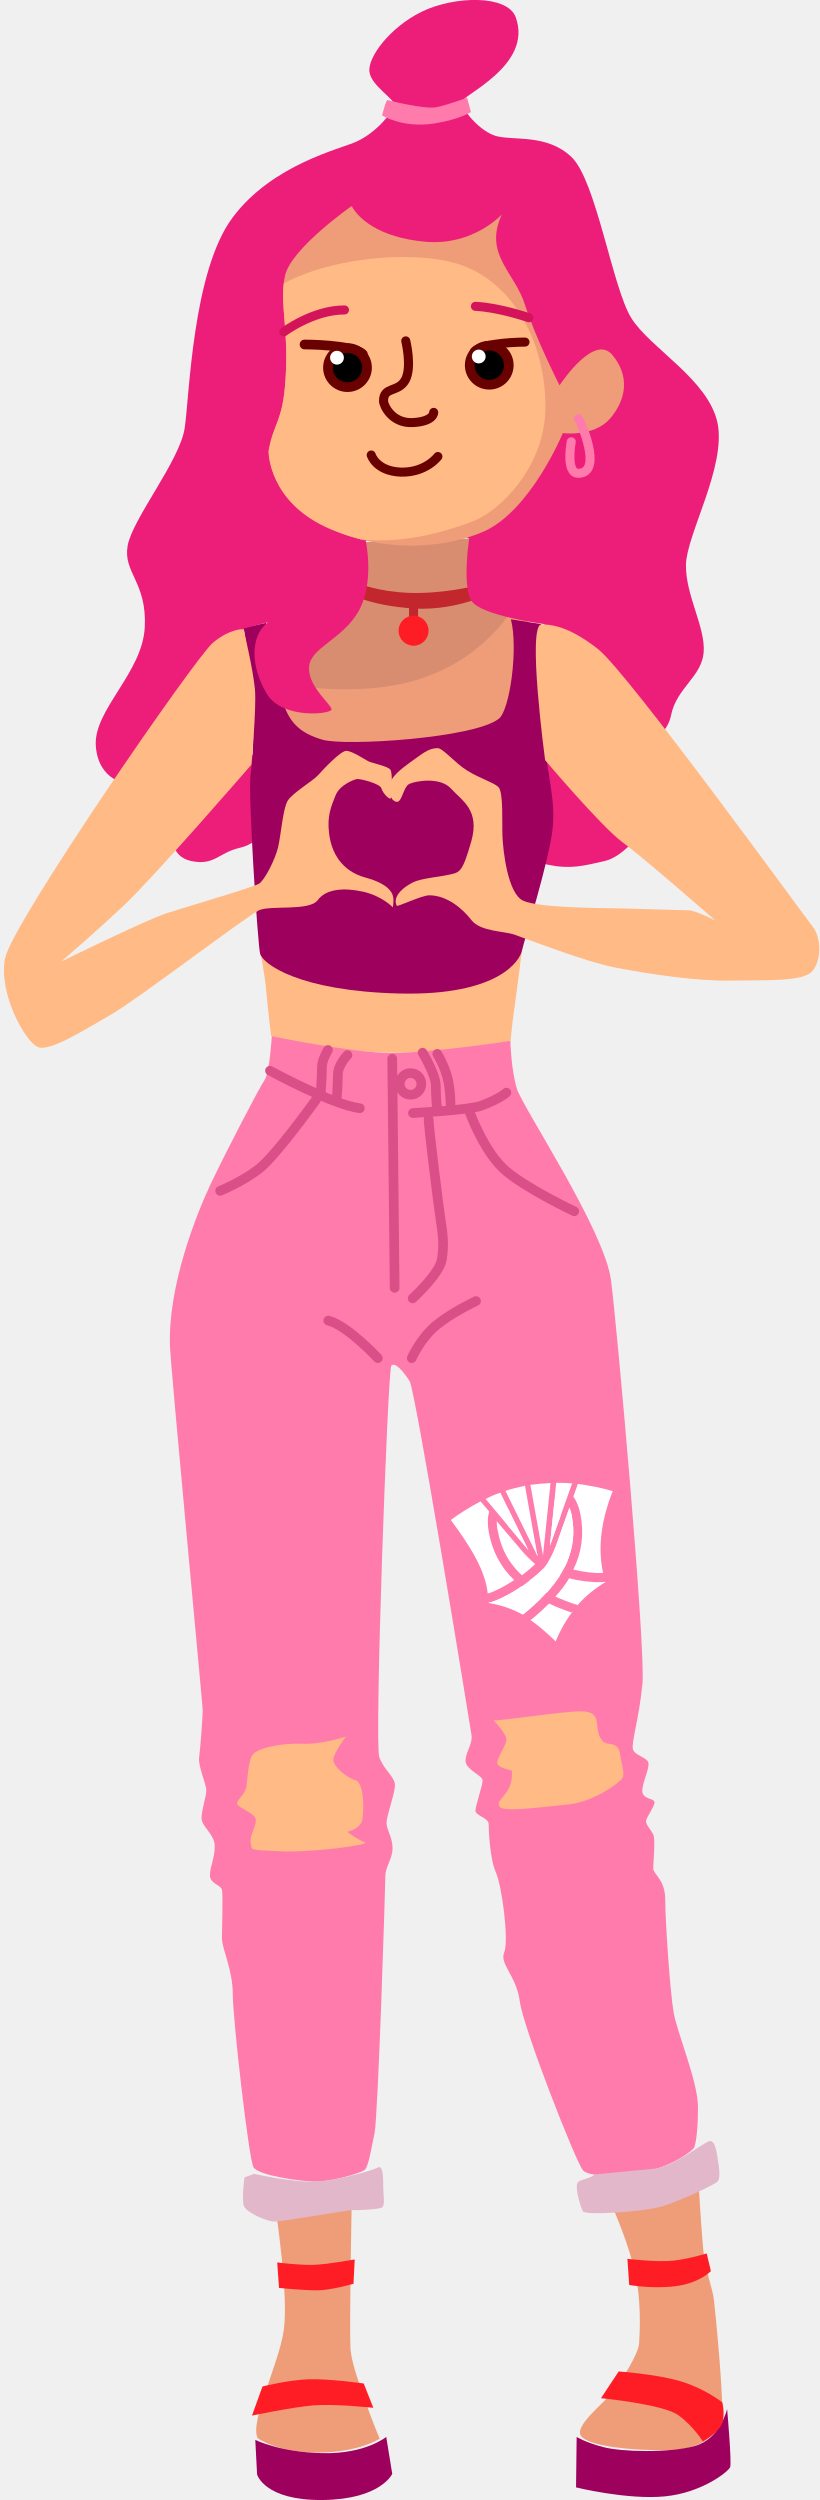
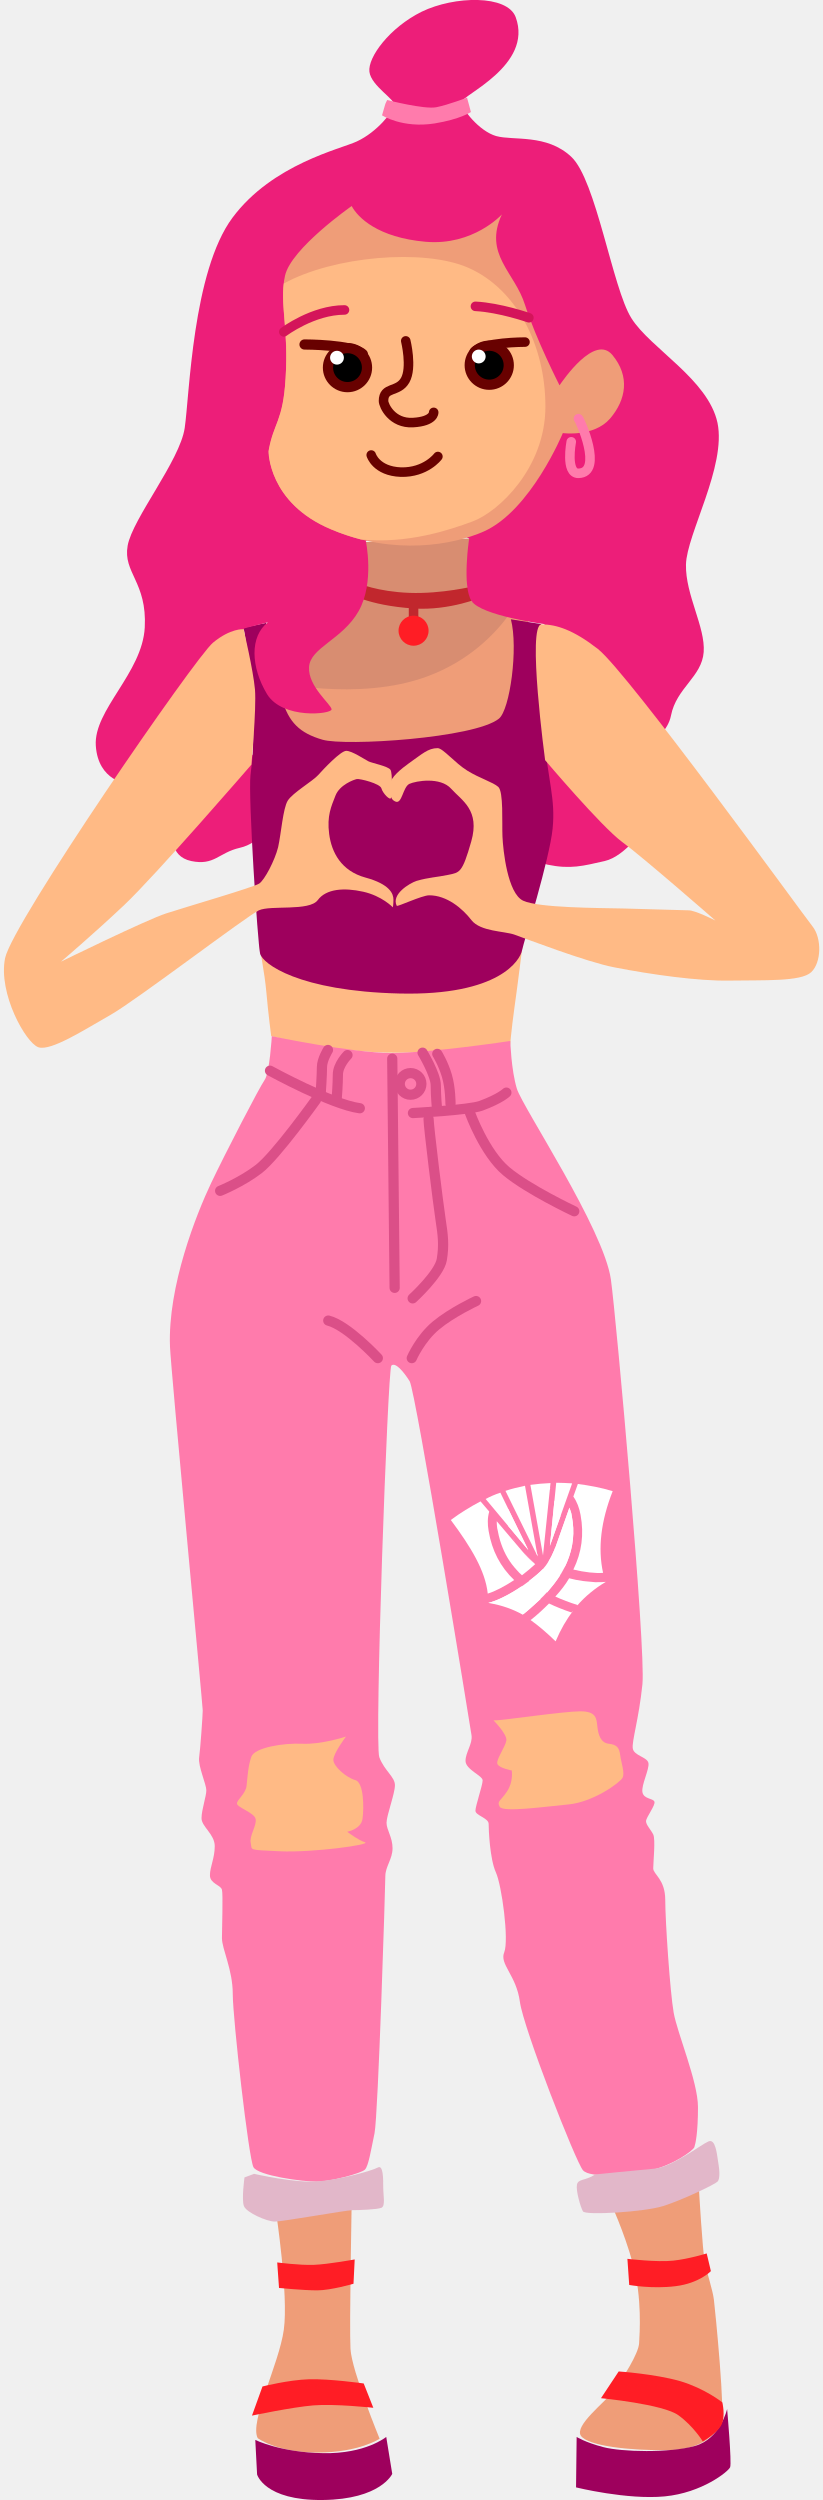
- <svg xmlns="http://www.w3.org/2000/svg" version="1.1" id="Layer_1" x="0px" y="0px" viewBox="0 0 273 832.4" style="enable-background:new 0 0 273 832.4;" xml:space="preserve">
-   <style type="text/css">
- 	.st0{fill:#D88D71;}
- 	.st1{fill:#EF9D78;}
- 	.st2{fill:#C1272D;}
- 	.st3{fill:#ED1E79;}
- 	.st4{fill:#FFBA85;}
- 	.st5{fill:#9E005D;}
- 	.st6{fill:#FFFFFF;stroke:#680100;stroke-width:3.229;stroke-linecap:round;stroke-linejoin:bevel;stroke-miterlimit:10;}
- 	.st7{stroke:#680100;stroke-width:3.229;stroke-linejoin:bevel;stroke-miterlimit:10;}
- 	.st8{fill:#FFFFFF;stroke:#680100;stroke-width:3.016;stroke-linecap:round;stroke-linejoin:bevel;stroke-miterlimit:10;}
- 	.st9{fill:none;stroke:#D4145A;stroke-width:3.016;stroke-linecap:round;stroke-linejoin:bevel;stroke-miterlimit:10;}
- 	.st10{fill:none;stroke:#680100;stroke-width:3.016;stroke-linecap:round;stroke-linejoin:bevel;stroke-miterlimit:10;}
- 	.st11{fill:#E5CFB1;stroke:#C1272D;stroke-width:3.016;stroke-linecap:round;stroke-linejoin:round;stroke-miterlimit:10;}
- 	.st12{fill:#FF1D25;}
- 	.st13{fill:#FF7BAC;}
- 	.st14{fill:#E2B7C9;}
- 	.st15{fill:none;stroke:#FF7BAC;stroke-width:3.016;stroke-linecap:round;stroke-linejoin:round;stroke-miterlimit:10;}
- 	.st16{fill:none;stroke:#DB4F88;stroke-width:3.229;stroke-linecap:round;stroke-linejoin:round;stroke-miterlimit:10;}
- 	.st17{fill:#FFFFFF;}
- </style>
-   <g>
-     <g>
-       <path class="st0" d="M156.3,179.3c0,0-1.2,14.3-0.2,19.2s19.8,7.5,19.8,7.5l-1.4,52.9l-78.3-0.6l-5.7-31.3    c0,0,27.4-23.4,28.7-29.3c1.2-5.9,1.8-17.2,1.8-17.2L156.3,179.3z" />
-       <path class="st1" d="M169.4,204.8c-4.7,6.4-13.3,15.3-27.1,20.4c-23.1,8.6-51.9,1.7-51.9,1.7l5.7,31.3l78.3,0.6l1.4-52.9    C175.8,206,173,205.5,169.4,204.8z" />
-       <path class="st2" d="M119.3,194.2c0,0,6.3,2.8,17,3.2c10.7,0.4,21.4-2.2,21.4-2.2l2.8,3.6c0,0-10.7,4.6-22.8,3.8    c-15.3-1-21.8-5.2-21.8-5.2L119.3,194.2z" />
-       <path class="st3" d="M57.6,277c0,0-1.6,8.1,6.1,9.7c7.7,1.6,9.1-2.8,16.1-4.4c7.1-1.6,9.3-7.7,9.3-7.7l-3-25.2L57.6,277z" />
-       <path class="st3" d="M176.2,278.2c0,0-1.6,8.1,6.1,9.7s11.9,0.4,19-1.2c7.1-1.6,13.7-11.7,13.7-11.7l-10.3-24.4l-23.6-2.2    L176.2,278.2z" />
-       <path class="st4" d="M132.6,350.5c22.8-0.2,37.1-1,37.1-1s0.6-7.1,1.6-14.1c1-6.8,3.2-24.8,3.2-24.8l-88.2,4.2    c0,0,1.8,8.9,2.4,15.7c0.6,6.9,1.6,14.5,1.6,14.5S111.5,350.7,132.6,350.5z" />
-       <path class="st5" d="M88.6,207.4c0,0,3.1,17.7,5.3,25.4c2.2,7.7,5.9,11.3,13.5,13.5c7.5,2.2,50.6-0.5,58.7-7    c3.7-2.9,6.5-23.6,4-33.1l10.1,1.6c0,0-0.9,18.3,0.7,35.5c1.6,17.2,4.1,22.5,3.1,32.6c-1,10.1-9.6,37.6-10.2,40.6    c-0.6,3-7.3,15.1-40.8,14.3c-33.5-0.8-45.6-9.9-46.4-13.3c-0.8-3.4-4-52.5-3.2-59.3c0.8-6.9,1.3-10.6,0.5-25.1    C83,218.5,81.1,209,81.1,209L88.6,207.4z" />
-       <path class="st3" d="M121.8,180.1c0,0,3,13.9-2.4,23.4c-5.4,9.5-16.1,12.1-16.5,18.6s7.5,12.5,7.5,14.1c0,1.6-16.3,3.4-21.5-5.1    c-5.4-9-5.8-19.2,0.3-23.9l-7.8,2L42.6,261c0,0-9.9-0.8-10.7-12.7s15.5-24.2,16.3-39.4c0.8-15.1-7.3-18.2-5.7-27.2    s17.4-28.3,19-39.2s2.6-52.1,15.9-70s36.1-22.9,41.4-25.4c6.9-3.2,11.9-9.9,12.5-11.9c0.6-2-7.7-6.5-8.3-11.3    c-0.6-4.8,6.7-14.7,17.4-20c10.9-5.3,28.5-5.7,31.3,1.8c5.9,16.1-18,26-18,28.3s5.9,9.7,11.5,11.3c5.7,1.6,16.8-0.8,25,6.9    c8.3,7.7,13.7,43.6,20,53.7c6.3,10.1,25.6,20.4,28.7,34.9c3,14.5-10.3,37.1-10.5,47.2c-0.2,10.1,6.5,20.8,5.9,29.1    c-0.6,8.3-9.1,11.9-10.9,21.2c-1.8,9.3-17,15.1-17,15.1l-25.2-45.6c0,0-21-2.8-24.2-7.7c-3.2-4.8-0.8-20.8-0.8-20.8l-16.8-7.5    L121.8,180.1z" />
-       <path class="st1" d="M89.5,150.3c0,0-0.2,17.2,20.8,26s40.7,5.1,50.7,0.7c15.7-6.9,26.4-32.8,26.4-32.8s10.3,1.4,15.7-4.8    c5.4-6.3,6.7-14.1,0.8-21.2c-5.9-7.1-16.5,8.5-17.6,10.1c0,0-7.9-15.5-11.5-26.8c-3.4-10.9-13.9-16.8-7.7-30.1    c0,0-9.5,10.5-25.4,9.1c-15.9-1.4-22.6-8.1-24.6-11.9c0,0-20.2,14.1-22.2,23.2c-2,9.1,1.2,16.5,0.2,34.1    C94.3,140.7,91.1,140.6,89.5,150.3z" />
-       <path class="st4" d="M120.1,179.6c15.4,1.6,29.5-3.1,37.3-6c8.6-3.2,24.2-17.8,24.2-38.2c0-20.5-9.7-39.3-25.8-46.3    c-14.8-6.4-44.8-3.8-61.3,5.3c-1,8,1.6,15.6,0.6,31.4c-0.9,14.8-4,14.7-5.7,24.4c0,0-0.2,17.2,20.8,26    C113.6,177.7,116.8,178.7,120.1,179.6z" />
-       <path class="st6" d="M101.4,114.7c0,0,16.1,0,19.4,3.2" />
-       <circle class="st7" cx="115.7" cy="122.4" r="6.5" />
-       <path class="st8" d="M174.8,113.9c0,0-14.1,0-16.9,3.2" />
-       <circle class="st7" cx="162.9" cy="121.6" r="6.5" />
-       <path class="st9" d="M94.5,110.5c0,0,9.7-7.3,20.2-7.3" />
-       <path class="st9" d="M158.3,102c8.1,0.4,17.8,3.8,17.8,3.8" />
-       <path class="st10" d="M135.1,113.5c0,0,2.2,8.9-0.2,13.1s-7.2,2-7.2,6.9c0,1.5,2.8,7.6,9.8,7.2c7.1-0.4,6.9-3.4,6.9-3.4" />
-       <path class="st10" d="M123.6,151.5c0,0,1.6,5.4,9.9,5.7c8.3,0.2,12.3-5.2,12.3-5.2" />
-       <line class="st11" x1="137.7" y1="200.3" x2="137.7" y2="207.6" />
-       <circle class="st12" cx="137.7" cy="210" r="5" />
-       <path class="st4" d="M132.1,301.6c0.2,0.4,8.4-3.5,10.8-3.5c5.9,0,11.1,4.4,14.1,8.3c3,3.8,10.9,3.6,14.3,4.8    c3.4,1.2,23.9,9.1,33.3,10.9c12.3,2.4,28,4.6,38.3,4.4c11.5-0.2,23.8,0.4,27.2-2.8c3.4-3.2,3.6-11.3,0.4-15.3    c-3.2-4-61.3-84.3-71.4-92.3c-8.2-6.4-13.9-8.2-18.8-8.2s1.2,45.2,1.2,45.2s18.6,22,25.6,27.2c7.1,5.2,31.1,26.2,31.1,26.2    s-6.7-3.4-8.9-3.4s-12.5-0.4-21.4-0.6s-28.5-0.2-33.7-2.6s-6.7-16.8-6.9-21.4s0.4-14.9-1.4-16.5c-1.8-1.6-6.1-2.8-10.3-5.4    c-4.2-2.6-8.1-7.5-9.9-7.5c-3.2,0-5.2,2-9.5,5c-2.5,1.8-6.3,4.8-6.3,7.1s-0.4,4.8,1.8,5.7s2.4-4.8,4.6-5.9    c2.2-1,10.3-2.4,13.9,1.6s9.7,7.1,6.7,17.6c-3,10.5-3.8,10.3-7.7,11.1c-3.8,0.8-6.3,0.8-10.5,2    C136.3,294.1,130.2,297.8,132.1,301.6z" />
-       <path class="st4" d="M81.1,209.5c0,0,3.2,13.5,3.8,20.1c0.5,6.6-1.2,25-1.2,25s-31.9,36.9-42.4,46.8c-10.5,9.9-21,18.8-21,18.8    s28.3-13.9,35.1-16.1s29.1-8.7,30.9-9.9c1.8-1.2,5.2-7.7,6.3-12.1c1-4.4,1.6-12.9,3.2-15.5s8.3-6.5,10.1-8.5    c1.8-2,7.5-8.1,9.4-8.1s6.2,2.9,7.4,3.5c1.2,0.6,6.5,1.6,7.3,2.8c0.8,1.2,0.4,8.1,0.2,9.3c-0.2,1.2-2.8-1.5-3.2-3.1    c-0.4-1.6-7.2-3.3-8.2-3.1s-5.7,1.9-7.1,5.5c-1.4,3.6-2.9,6.7-2.1,12.8c0.8,6.1,4,12.3,12.1,14.5s9.3,5.4,9.3,7.3    c0,1.8-0.2,2.6-0.2,2.6s-3.6-3.8-9.9-5.2c-6.3-1.4-12.3-1-15.1,2.8c-2.8,3.8-15.7,1.6-19.6,3.4s-40.8,29.9-49.2,34.7    c-8.5,4.8-20,12.3-24.2,10.9c-4.2-1.4-13.5-18-11.1-29.7S65,218.9,70.9,214S81.1,209.5,81.1,209.5z" />
-       <path class="st13" d="M90.5,345c0,0,26.6,5.6,39.8,5.6s39.6-4,39.6-4s0.3,9.7,2.2,15.9c1.9,6.2,28.9,46.6,31.3,63.5    c1.8,12.9,11.7,123.1,10.5,134.8c-1.2,11.7-3.6,19-3.2,21.4c0.4,2.4,4.8,2.8,5.2,4.8c0.4,2-2.4,7.3-2,9.7c0.4,2.4,3.6,2,4,3.2    c0.4,1.2-2.8,5.2-2.8,6.5c0,1.2,1.6,2.8,2.4,4.4c0.8,1.6,0,9.3,0,11.3c0,2,4,3.6,4,10.5c0,6.9,1.6,30.7,2.8,37.5    c1.2,6.9,8.1,23,8.1,31.5s-0.8,12.1-1.2,13.3c-0.4,1.2-7.3,6.1-14.5,7.7c-7.3,1.6-20.2,2.8-22.6,0c-2.4-2.8-19.8-47.2-21-56.1    s-6.9-12.5-5.2-16.5c1.6-4-0.8-22.2-2.8-26.6c-2-4.4-2.4-14.1-2.4-16.1c0-2-4.4-2.8-4.4-4.4s2.4-8.5,2.4-10.1    c0-1.6-5.7-3.6-5.7-6.5c0-2.8,2.4-5.7,2-8.5c-0.4-2.8-18.6-114.6-20.6-117.9c-2-3.2-4.8-6.5-6.1-5.2c-1.2,1.2-5.7,125.9-4,130.4    s5.2,6.5,5.2,9.3s-2.8,10.1-2.8,12.5c0,2.4,2,4.8,2,8.5c0,3.6-2.4,6.1-2.4,9.3c0,3.2-2.4,79.9-3.6,85.6s-2,10.9-3.2,12.1    c-1.2,1.2-11.3,4-16.1,4c-4.8,0-19.4-2-21-4.8c-1.6-2.8-6.9-49.6-6.9-57.7c0-8.1-3.6-14.9-3.6-18.6c0-3.6,0.4-14.5,0-16.1    c-0.4-1.6-4-2-4-4.8c0-2.8,1.6-5.7,1.6-9.7c0-4-4.4-6.5-4.4-9.3c0-2.8,1.6-7.3,1.6-9.3c0-2-2.8-8.1-2.4-10.9    c0.4-2.8,1.2-14.1,1.2-15.7c0-1.6-10.6-113.4-10.9-121.1c-0.8-20.2,8.9-44.4,13.7-54.5c4.8-10.1,16.1-31.9,17.8-34.3    S90.5,345,90.5,345z" />
-       <path class="st1" d="M85.8,811.8c0,0,6.3,4.8,20,4.8s20.6-4.6,20.6-4.6s-9.3-22.6-9.7-29.9c-0.4-7.3,0.4-49.2,0.4-49.2l-25.2,3.6    c0,0,4.2,27.6,2.6,39.2S83,806.3,85.8,811.8z" />
-       <path class="st1" d="M232.7,728.4c0,0,1.2,21.2,2,25s2.6,9.1,3,12.3c0.4,3.2,4,39.2,2.4,41.4c-1.6,2.2-4.8,8.5-17.6,8.7    c-12.7,0.2-26.8-1.4-29.1-4.8c-2.2-3.4,8-11.1,10.7-14.7c3.6-4.8,8.5-12.7,8.7-16.1s1-15.1-2-26.2c-3-11.1-7.7-21-7.7-21    L232.7,728.4z" />
-       <path class="st14" d="M84.6,723.8l-3.2,1.2c0,0-1,7.3-0.2,9.5c0.8,2.2,7.7,5.2,10.3,5.2c2.6,0,23.8-3.8,25.8-3.8s8.3-0.2,9.7-0.8    c1.4-0.6,0.6-4,0.6-6.9s0-7.5-1.8-6.5c-1.8,1-12.3,4-19.8,4.6C98.5,727,84.6,723.8,84.6,723.8z" />
-       <path class="st14" d="M198.2,724c-3.4,2.2-5.7,1.4-6.1,3.4c-0.4,2,1.2,7.5,2,8.9c0.8,1.4,20.6,0.2,26.8-1.8c6.3-2,17-7.1,18-8.1    c1-1,0.6-4.4,0.2-6.7s-0.8-7.7-3.2-6.7s-12.3,8.7-18.2,9.1C212,722.6,198.2,724,198.2,724z" />
-       <path class="st12" d="M92.3,753.3c0,0,7.5,1,12.3,0.8c4.8-0.2,13.5-1.8,13.5-1.8l-0.4,8.1c0,0-7.5,2.2-12.1,2.2    c-4.6,0-12.7-0.8-12.7-0.8L92.3,753.3z" />
-       <path class="st12" d="M87.4,794.6c0,0,8.7-2.2,15.5-2.4c6.9-0.2,18.2,1.4,18.2,1.4l3.2,8.1c0,0-12.9-1.4-20-0.8    c-7.1,0.6-20.4,3.4-20.4,3.4L87.4,794.6z" />
-       <path class="st5" d="M85,812.4l0.6,11.5c0,0,2.4,8.7,21.8,8.5c19.4-0.2,23.2-8.7,23.2-8.7l-2-12.3c0,0-6.9,5.7-21,5.4    C93.5,816.6,85,812.4,85,812.4z" />
-       <path class="st5" d="M192,811.4l-0.2,16.8c0,0,17,4.2,29.5,3c12.5-1.2,21.2-8.3,21.8-9.7c0.6-1.4-1-19.4-1-19.4    s-2.2,9.9-10.7,12.3c-8.5,2.4-24.4,2-30.5,0.4C194.8,813.2,192,811.4,192,811.4z" />
-       <path class="st12" d="M200.1,798.5c0,0,20.8,2,25.8,5.7c5,3.6,8.1,8.7,8.1,8.7s5-2.8,6.3-5.7s0.2-7.3,0.2-7.3s-5.7-4.6-14.1-7.1    c-8.5-2.4-20.4-3.2-20.4-3.2L200.1,798.5z" />
-       <path class="st12" d="M208.9,752.1c0,0,9.9,1.2,15.3,0.6s11.1-2.4,11.1-2.4l1.4,5.9c0,0-3.8,4-11.7,5c-7.9,1-15.5-0.4-15.5-0.4    L208.9,752.1z" />
-       <path class="st4" d="M115.2,578.2c0,0-8.1,2.7-14.5,2.4c-6.5-0.3-15.9,1.3-17,4.3c-1.1,3-1.3,7-1.6,9.7c-0.3,2.7-3.2,4.6-3.2,5.9    s5.7,3,6.2,5.1c0.5,2.2-2.2,5.7-1.6,8.1c0.5,2.4-1.1,2.2,9.7,2.7s30.7-2.2,28.3-3c-2.4-0.8-5.9-3.5-5.9-3.5s4.6-0.8,5.1-4.3    c0.5-3.5,0.5-12.1-2.4-12.9c-3-0.8-7.3-4.6-7.3-6.7C110.9,583.9,115.2,578.2,115.2,578.2z" />
-       <path class="st4" d="M165.2,572.8c2.2,0,22.6-3,28-3c5.4,0,5.4,2.4,5.7,5.1c0.3,2.7,1.1,5.4,3.8,5.7c2.7,0.3,3.5,1.3,3.8,3.8    c0.3,2.4,1.6,5.9,0.8,7.5c-0.8,1.6-9.7,8.1-18,8.9s-21.8,2.7-22.9,0.8c-1.1-1.9,0.3-1.9,2.4-5.1c2.2-3.2,1.6-7,1.6-7    s-4.3-0.8-4.8-2.2s2.7-5.7,3-7.8s-4.3-6.7-4.3-6.7H165.2z" />
-       <path class="st13" d="M128.9,33.3c0,0,12.4,3.2,16.4,2.4c4-0.8,10.2-3.2,10.2-3.2l1.3,4.8c0,0-3.5,2.4-12.1,3.8    c-10.7,1.7-17.5-2.7-17.5-2.7l1.1-3.8L128.9,33.3z" />
-       <path class="st15" d="M192.6,139.4c0.4,0.2,8.5,18,0,18.2c-4.4,0.1-2.4-10.5-2.4-10.5" />
-       <path class="st4" d="M-37.4,229" />
-       <path class="st16" d="M89.9,356.5c0,0,20.6,11.3,29.9,12.5" />
-       <path class="st16" d="M137.5,370.6c0,0,18.7-1,22.6-2.4c6.5-2.4,8.5-4.4,8.5-4.4" />
-       <line class="st16" x1="130.6" y1="352.5" x2="131.4" y2="428.8" />
-       <path class="st16" d="M140.7,350.5c0,0,4.4,7.3,4.4,10.9c0,3.6,0.4,7.7,0.4,7.7" />
-       <path class="st16" d="M145.6,350.9c0,0,2,3.2,3.2,7.3c1.2,4,1.2,9.3,1.2,9.3" />
-       <path class="st16" d="M115.7,351.3c0,0-3.2,3.2-3.2,6.5c0,3.2-0.4,8.1-0.4,8.1" />
-       <path class="st16" d="M109.2,349.6c0,0-2,3.2-2,5.7s-0.4,8.5-0.4,8.5" />
-       <path class="st16" d="M156.5,370.6c0,0,4.8,13.3,12.1,19.4c7.3,6.1,22.6,13.3,22.6,13.3" />
-       <path class="st16" d="M105.2,366.2c0,0-13.3,18.6-19,23c-5.7,4.4-12.9,7.3-12.9,7.3" />
-       <path class="st16" d="M142.7,372.6c0,2.4,3.2,28.3,4,33.5c0.8,5.2,1.2,8.5,0.4,13.3c-0.8,4.8-9.7,12.9-9.7,12.9" />
-       <path class="st16" d="M125.8,452.2c0,0-10.1-10.9-16.5-12.5" />
-       <path class="st16" d="M137.1,452.2c0,0,2.8-6.5,8.1-10.9s13.3-8.1,13.3-8.1" />
-       <circle class="st16" cx="136.7" cy="360.9" r="3.6" />
-       <circle class="st17" cx="112.2" cy="119.1" r="2.3" />
-       <circle class="st17" cx="159.4" cy="118.7" r="2.3" />
-       <g>
-         <g>
-           <path class="st17" d="M176.8,535.3c6-5.2,9.9-10.2,12-15.2C186.7,525.2,182.8,530.1,176.8,535.3z" />
-           <path class="st17" d="M184.3,496.5c0.4,0.2,0.8,0.4,1.2,0.7C185.1,496.9,184.7,496.7,184.3,496.5z" />
-           <polygon class="st17" points="162.5,533.7 162.5,533.7 162.5,533.7     " />
-           <path class="st17" d="M174.3,537.4C174.3,537.4,174.3,537.4,174.3,537.4c0.9-0.7,1.7-1.4,2.5-2.1      C176,536,175.1,536.7,174.3,537.4C174.3,537.4,174.3,537.4,174.3,537.4z" />
-           <path class="st17" d="M186.1,497.6c0.4,0.3,0.8,0.6,1.1,1C186.9,498.2,186.5,497.9,186.1,497.6z" />
-         </g>
-         <g>
-           <path class="st17" d="M171.5,513.3c-0.3-0.4-0.5-0.8-0.7-1.2C171,512.5,171.3,512.9,171.5,513.3z" />
-           <path class="st17" d="M170.3,511.1c-0.2-0.3-0.3-0.6-0.4-0.9C170,510.5,170.2,510.8,170.3,511.1z" />
-           <path class="st17" d="M172.2,514.3c-0.2-0.2-0.3-0.5-0.5-0.8C171.9,513.8,172,514.1,172.2,514.3z" />
-           <path class="st17" d="M199.8,527.6c0.6-0.4,1.3-0.7,1.9-0.9c0,0,0,0,0,0C201.1,527,200.4,527.3,199.8,527.6z" />
-           <path class="st17" d="M176.5,526.8c2.1,1.5,4.5,2.9,7.3,4.3C181.1,529.7,178.6,528.3,176.5,526.8z" />
-           <path class="st17" d="M192,534.3C192,534.3,192,534.3,192,534.3c-3-1-5.7-2.1-8.2-3.2C186.3,532.2,189,533.3,192,534.3z" />
-           <path class="st17" d="M199.6,527.7c0.1,0,0.1-0.1,0.2-0.1C199.7,527.7,199.7,527.7,199.6,527.7z" />
-           <g>
-             <path class="st17" d="M186.5,524.5c-0.4-0.1-0.8-0.2-1.1-0.3c-0.5-0.2-1-0.4-1.5-0.5c-1.1-0.4-2.1-0.8-3.1-1.3       c-1.4,1.4-3,2.7-4.7,4c0.2,0.1,0.3,0.2,0.5,0.4c1.6,1.2,3.5,2.3,5.6,3.4C183.8,528.3,185.3,526.4,186.5,524.5z" />
-             <path class="st17" d="M198.7,526.8c-0.2,0-0.4,0-0.6,0c-1-0.1-2.1-0.2-3.2-0.3c-0.3,0-0.6-0.1-0.9-0.1c-1.5-0.2-3-0.5-4.5-0.9       c-1.2,2.1-2.8,4.1-4.6,6.1c2.2,1,4.8,2,7.4,2.8c-0.1,0.1-0.2,0.3-0.3,0.4c2.9-3.4,6.2-6,9.7-8.1h0       C200.8,526.8,199.8,526.8,198.7,526.8z" />
-             <path class="st17" d="M190.3,536.9c-2.7-0.9-5.2-1.9-7.5-3c-1.8,1.8-3.8,3.7-6.1,5.5l-0.2-0.1c2.7,1.9,5.4,4.2,8.5,7.2       c1.7-4,3.6-7.3,5.8-10.1C190.6,536.5,190.5,536.7,190.3,536.9z" />
-             <path class="st17" d="M176.8,535.3c1.1-1,2.2-2,3.2-2.9c-2.4-1.3-4.5-2.7-6.4-4.2c-3.9,2.7-8.1,4.8-11,5.5h0       c4.6,0.8,8.2,2.1,11.6,4l-0.1-0.1C174.9,537,176,536,176.8,535.3z" />
-           </g>
-           <path class="st17" d="M199.6,527.7" />
-         </g>
-         <g>
-           <path class="st17" d="M175.9,516.1l-9.3-19.1c-1.8,0.6-3.4,1.3-4.9,2.1L175.9,516.1z" />
-           <g>
-             <path class="st17" d="M169.2,508.1l6.7,8l-6.7-13.7C168.5,504.2,168.6,506.1,169.2,508.1z" />
-             <path class="st17" d="M176.5,519.2c-0.1,0-2.1-2.2-2.2-2.2l-0.5-0.6c1.3,1.6,2.8,3.1,4.2,4.2L176.5,519.2z" />
-             <path class="st17" d="M150.1,506.1c6.7,9,11.5,16.9,12.3,24.5c2.4-0.7,5.6-2.4,8.8-4.5c-4.6-4.4-7.4-9.8-8.5-16.3       c-0.4-2.3-0.4-4.5,0.2-6.5l-2.9-3.4C156.6,501.7,153.3,503.7,150.1,506.1z" />
-             <path class="st17" d="M173.8,516.4l-8.4-9.9c0,0.6,0,1.2,0.1,1.9c0,0.3,0.1,0.7,0.2,1.1c0.2,1.2,0.5,2.3,0.8,3.4       c1,3.3,2.5,6.3,4.8,9c0.3,0.3,0.5,0.6,0.8,0.9c0.5,0.6,1.1,1.2,1.7,1.7c1.6-1.2,3.1-2.5,4.4-3.7l-0.1-0.1       C176.6,519.5,175.1,518,173.8,516.4z" />
-           </g>
-         </g>
-         <g>
-           <path class="st17" d="M174.8,494.7c-2.3,0.5-4.5,1-6.5,1.7l10.7,21.8" />
-           <g>
-             <path class="st17" d="M179,518.2l-0.1-0.8c-0.1-0.1-0.3-0.3-0.4-0.4L179,518.2z" />
-             <path class="st17" d="M175.8,500.4" />
-           </g>
-         </g>
-         <g>
-           <path class="st17" d="M183.3,493.8c-2.3,0.1-4.6,0.3-6.7,0.6l4.2,23.5L183.3,493.8z" />
-           <path class="st17" d="M182.7,495.9c0.1,0,0.3,0.1,0.4,0.1l0.1-0.6l-1.3,0.2C182.1,495.8,182.4,495.8,182.7,495.9z" />
-         </g>
-         <g>
-           <path class="st17" d="M190.5,493.9c-1.8-0.1-3.6-0.2-5.3-0.2l-2.1,21L190.5,493.9z" />
-           <g>
-             <path class="st17" d="M184.5,516.2c-0.6,1.4-1.2,2.7-1.9,3.7c1.6,0.7,3.5,1.4,5.4,1.9c0.3-0.6,0.6-1.1,0.8-1.7       c2.1-5,2.6-10,1.6-15.2c-0.1-0.4-0.1-0.7-0.2-1.1c-0.2-0.7-0.4-1.3-0.6-1.8l-4.7,13.3C184.8,515.4,184.7,515.7,184.5,516.2z" />
-             <path class="st17" d="M204,496.5c-3.9-1.2-7.8-1.9-11.6-2.4l-1.5,4.2c1.2,1.7,2,3.8,2.4,6.1c1.2,6.5,0.4,12.5-2.4,18.2       c3.7,0.9,7.4,1.3,9.9,1.1C199,515.5,200.1,506.4,204,496.5z" />
-             <g>
-               <path class="st17" d="M184.6,499.6l-1.5,15.1l3.5-9.8l0,0C186.4,502.8,185.8,501,184.6,499.6z" />
-               <path class="st17" d="M184.6,516c-1.1,2.7-2.5,5-3.8,6.4c-5,5.1-13.2,10.1-18.2,11.3c0,0,0,0,0,0c3.6,0,7.6,1.6,11.7,3.7        c0,0,0,0,0,0c0.9-0.7,1.7-1.4,2.5-2.1c6-5.2,9.9-10.2,12-15.2c2.1-5,2.6-10,1.6-15.2c-0.1-0.4-0.1-0.7-0.2-1.1        c-0.2-0.7-0.4-1.3-0.6-1.8l-4.7,13.3C184.8,515.3,184.7,515.6,184.6,516z" />
-             </g>
-           </g>
-         </g>
-       </g>
-     </g>
+ <svg xmlns="http://www.w3.org/2000/svg" width="260" height="790" viewBox="0 0 260 790" fill="none">
+   <g clip-path="url(#clip0)">
+     <path d="M148.338 170.167C148.338 170.167 147.2 183.739 148.149 188.389C149.098 193.039 166.94 195.507 166.94 195.507L165.611 245.712L91.3 245.143L85.89 215.437C85.89 215.437 111.894 193.229 113.128 187.63C114.267 182.03 114.837 171.306 114.837 171.306L148.338 170.167Z" fill="#D88D71" />
+     <path d="M160.771 194.368C156.311 200.442 148.149 208.889 135.052 213.729C113.128 221.891 85.795 215.342 85.795 215.342L91.205 245.048L165.517 245.618L166.845 195.412C166.845 195.507 164.188 195.033 160.771 194.368Z" fill="#EF9D78" />
+     <path d="M113.223 184.308C113.223 184.308 119.202 186.965 129.357 187.345C139.512 187.725 149.667 185.257 149.667 185.257L152.325 188.674C152.325 188.674 142.17 193.039 130.686 192.28C116.165 191.331 109.997 187.345 109.997 187.345L113.223 184.308Z" fill="#C1272D" />
+     <path d="M54.666 262.89C54.666 262.89 53.148 270.578 60.455 272.096C67.763 273.615 69.092 269.439 75.735 267.92C82.474 266.402 84.561 260.613 84.561 260.613L81.714 236.696L54.666 262.89Z" fill="#ED1E79" />
+     <path d="M167.225 264.029C167.225 264.029 165.707 271.717 173.014 273.235C180.322 274.754 184.308 273.615 191.047 272.096C197.785 270.578 204.049 260.992 204.049 260.992L194.273 237.835L171.876 235.747L167.225 264.029Z" fill="#ED1E79" />
+     <path d="M125.846 332.646C147.485 332.457 161.056 331.697 161.056 331.697C161.056 331.697 161.626 324.959 162.575 318.316C163.524 311.862 165.612 294.779 165.612 294.779L81.904 298.765C81.904 298.765 83.613 307.212 84.182 313.665C84.751 320.214 85.701 327.427 85.701 327.427C85.701 327.427 105.821 332.836 125.846 332.646Z" fill="#FFBA85" />
+     <path d="M84.087 196.836C84.087 196.836 87.029 213.634 89.117 220.942C91.205 228.25 94.717 231.666 101.93 233.754C109.048 235.842 149.952 233.28 157.64 227.111C161.151 224.358 163.809 204.713 161.436 195.697L171.021 197.215C171.021 197.215 170.167 214.583 171.686 230.907C173.204 247.231 175.577 252.261 174.628 261.846C173.679 271.432 165.517 297.531 164.947 300.378C164.378 303.226 158.019 314.709 126.226 313.95C94.432 313.191 82.948 304.554 82.189 301.327C81.43 298.101 78.393 251.502 79.152 245.048C79.911 238.5 80.386 234.988 79.627 221.227C78.772 207.37 76.969 198.354 76.969 198.354L84.087 196.836Z" fill="#9E005D" />
+     <path d="M115.596 170.926C115.596 170.926 118.443 184.118 113.318 193.134C108.193 202.15 98.038 204.618 97.659 210.787C97.279 216.956 104.777 222.65 104.777 224.169C104.777 225.687 89.307 227.395 84.372 219.328C79.247 210.787 78.867 201.106 84.656 196.646L77.254 198.544L40.43 247.705C40.43 247.705 31.034 246.946 30.275 235.652C29.516 224.358 44.986 212.685 45.745 198.259C46.504 183.928 38.817 180.986 40.335 172.445C41.854 163.903 56.849 145.586 58.367 135.241C59.886 124.897 60.835 85.795 73.457 68.807C86.08 51.819 107.719 47.074 112.749 44.701C119.297 41.664 124.043 35.305 124.612 33.407C125.181 31.509 117.304 27.238 116.735 22.683C116.165 18.127 123.093 8.731 133.248 3.701C143.593 -1.329 160.297 -1.708 162.954 5.41C168.554 20.69 145.871 30.085 145.871 32.268C145.871 34.451 151.47 41.474 156.785 42.993C162.195 44.511 172.729 42.233 180.512 49.541C188.389 56.849 193.514 90.92 199.493 100.506C205.472 110.091 223.789 119.867 226.731 133.628C229.578 147.389 216.956 168.838 216.766 178.424C216.576 188.009 222.935 198.164 222.365 206.042C221.796 213.919 213.729 217.335 212.021 226.162C210.312 234.988 195.887 240.493 195.887 240.493L171.97 197.215C171.97 197.215 152.04 194.558 149.003 189.908C145.966 185.352 148.244 170.167 148.244 170.167L132.299 163.049L115.596 170.926Z" fill="#ED1E79" />
+     <path d="M84.941 142.644C84.941 142.644 84.751 158.968 104.681 167.32C124.612 175.672 143.308 172.16 152.799 167.984C167.699 161.436 177.854 136.855 177.854 136.855C177.854 136.855 187.63 138.184 192.755 132.3C197.879 126.321 199.113 118.918 193.514 112.179C187.914 105.441 177.854 120.247 176.81 121.765C176.81 121.765 169.313 107.055 165.896 96.33C162.669 85.985 152.704 80.386 158.588 67.763C158.588 67.763 149.572 77.728 134.482 76.4C119.392 75.071 113.033 68.712 111.135 65.106C111.135 65.106 91.964 78.488 90.066 87.124C88.168 95.761 91.205 102.784 90.256 119.487C89.496 133.533 86.46 133.438 84.941 142.644Z" fill="#EF9D78" />
+     <path d="M113.982 170.452C128.598 171.97 141.98 167.51 149.383 164.757C157.544 161.72 172.35 147.864 172.35 128.503C172.35 109.047 163.144 91.205 147.864 84.561C133.818 78.487 105.346 80.955 89.686 89.591C88.737 97.184 91.205 104.397 90.256 119.392C89.402 133.438 86.46 133.343 84.846 142.549C84.846 142.549 84.656 158.873 104.587 167.225C107.814 168.648 110.851 169.597 113.982 170.452Z" fill="#FFBA85" />
+     <path d="M96.235 108.857C96.235 108.857 111.515 108.857 114.647 111.894Z" fill="white" />
+     <path d="M96.235 108.857C96.235 108.857 111.515 108.857 114.647 111.894" stroke="#680100" stroke-width="3.229" stroke-miterlimit="10" stroke-linecap="round" stroke-linejoin="bevel" />
+     <path d="M109.807 122.334C113.214 122.334 115.976 119.572 115.976 116.165C115.976 112.758 113.214 109.997 109.807 109.997C106.4 109.997 103.638 112.758 103.638 116.165C103.638 119.572 106.4 122.334 109.807 122.334Z" fill="black" stroke="#680100" stroke-width="3.229" stroke-miterlimit="10" stroke-linejoin="bevel" />
+     <path d="M165.896 108.098C165.896 108.098 152.514 108.098 149.857 111.135Z" fill="white" />
+     <path d="M165.896 108.098C165.896 108.098 152.514 108.098 149.857 111.135" stroke="#680100" stroke-width="3.016" stroke-miterlimit="10" stroke-linecap="round" stroke-linejoin="bevel" />
+     <path d="M154.603 121.575C158.01 121.575 160.771 118.813 160.771 115.406C160.771 111.999 158.01 109.237 154.603 109.237C151.196 109.237 148.434 111.999 148.434 115.406C148.434 118.813 151.196 121.575 154.603 121.575Z" fill="black" stroke="#680100" stroke-width="3.229" stroke-miterlimit="10" stroke-linejoin="bevel" />
+     <path d="M89.686 104.872C89.686 104.872 98.892 97.943 108.858 97.943" stroke="#D4145A" stroke-width="3.016" stroke-miterlimit="10" stroke-linecap="round" stroke-linejoin="bevel" />
+     <path d="M150.237 96.804C157.924 97.184 167.13 100.411 167.13 100.411" stroke="#D4145A" stroke-width="3.016" stroke-miterlimit="10" stroke-linecap="round" stroke-linejoin="bevel" />
+     <path d="M128.218 107.719C128.218 107.719 130.306 116.165 128.029 120.151C125.751 124.138 121.195 122.05 121.195 126.7C121.195 128.124 123.853 133.913 130.496 133.533C137.234 133.154 137.045 130.306 137.045 130.306" stroke="#680100" stroke-width="3.016" stroke-miterlimit="10" stroke-linecap="round" stroke-linejoin="bevel" />
+     <path d="M117.304 143.783C117.304 143.783 118.823 148.908 126.7 149.193C134.577 149.383 138.373 144.258 138.373 144.258" stroke="#680100" stroke-width="3.016" stroke-miterlimit="10" stroke-linecap="round" stroke-linejoin="bevel" />
+     <path d="M130.686 190.097V197.025" stroke="#C1272D" stroke-width="3.016" stroke-miterlimit="10" stroke-linecap="round" stroke-linejoin="round" />
+     <path d="M130.686 204.049C133.307 204.049 135.431 201.924 135.431 199.303C135.431 196.683 133.307 194.558 130.686 194.558C128.065 194.558 125.94 196.683 125.94 199.303C125.94 201.924 128.065 204.049 130.686 204.049Z" fill="#FF1D25" />
+     <path d="M125.371 286.237C125.561 286.617 133.343 282.916 135.621 282.916C141.221 282.916 146.156 287.091 149.003 290.793C151.85 294.399 159.348 294.209 162.575 295.348C165.801 296.487 185.257 303.985 194.178 305.693C205.852 307.971 220.752 310.059 230.527 309.869C241.442 309.679 253.115 310.249 256.342 307.212C259.569 304.175 259.759 296.487 256.722 292.691C253.685 288.895 198.544 212.685 188.959 205.092C181.176 199.018 175.767 197.31 171.116 197.31C166.466 197.31 172.255 240.208 172.255 240.208C172.255 240.208 189.908 261.087 196.551 266.022C203.289 270.957 226.067 290.888 226.067 290.888C226.067 290.888 219.708 287.661 217.62 287.661C215.532 287.661 205.757 287.281 197.31 287.091C188.864 286.902 170.262 286.902 165.327 284.624C160.392 282.346 158.968 268.68 158.778 264.314C158.588 259.948 159.158 250.173 157.45 248.654C155.741 247.136 151.66 245.997 147.674 243.529C143.688 241.062 139.987 236.411 138.279 236.411C135.242 236.411 133.343 238.31 129.262 241.157C126.89 242.865 123.283 245.712 123.283 247.895C123.283 250.078 122.904 252.451 124.992 253.305C127.08 254.159 127.269 248.749 129.357 247.705C131.445 246.756 139.133 245.428 142.549 249.224C145.966 253.02 151.755 255.962 148.908 265.927C146.061 275.892 145.302 275.703 141.6 276.462C137.994 277.221 135.621 277.221 131.635 278.36C129.357 279.119 123.568 282.631 125.371 286.237Z" fill="#FFBA85" />
+     <path d="M76.969 198.829C76.969 198.829 80.006 211.641 80.576 217.905C81.05 224.169 79.437 241.632 79.437 241.632C79.437 241.632 49.162 276.652 39.196 286.048C29.231 295.443 19.266 303.89 19.266 303.89C19.266 303.89 46.125 290.698 52.578 288.61C59.032 286.522 80.196 280.353 81.904 279.214C83.613 278.076 86.839 271.907 87.883 267.731C88.832 263.555 89.402 255.488 90.92 253.02C92.439 250.553 98.798 246.851 100.506 244.953C102.214 243.055 107.624 237.266 109.427 237.266C111.23 237.266 115.311 240.018 116.45 240.588C117.589 241.157 122.619 242.106 123.378 243.245C124.138 244.384 123.758 250.932 123.568 252.071C123.378 253.21 120.911 250.648 120.531 249.129C120.151 247.611 113.698 245.997 112.749 246.187C111.8 246.377 107.339 247.99 106.01 251.407C104.682 254.823 103.258 257.766 104.017 263.555C104.777 269.344 107.814 275.228 115.501 277.316C123.188 279.404 124.327 282.441 124.327 284.244C124.327 285.953 124.138 286.712 124.138 286.712C124.138 286.712 120.721 283.106 114.742 281.777C108.763 280.448 103.068 280.828 100.411 284.434C97.754 288.041 85.511 285.953 81.809 287.661C78.108 289.369 43.088 316.038 35.115 320.594C27.048 325.149 16.134 332.267 12.148 330.938C8.162 329.61 -0.664 313.855 1.614 302.751C3.891 291.647 61.689 207.75 67.289 203.1C72.888 198.449 76.969 198.829 76.969 198.829Z" fill="#FFBA85" />
+     <path d="M85.89 327.427C85.89 327.427 111.135 332.742 123.663 332.742C136.191 332.742 161.246 328.945 161.246 328.945C161.246 328.945 161.531 338.151 163.334 344.035C165.137 349.92 190.762 388.262 193.04 404.301C194.748 416.544 204.144 521.13 203.005 532.235C201.866 543.339 199.588 550.267 199.968 552.544C200.347 554.822 204.523 555.202 204.903 557.1C205.282 558.998 202.625 564.028 203.005 566.306C203.384 568.584 206.421 568.204 206.801 569.343C207.181 570.482 204.144 574.278 204.144 575.512C204.144 576.651 205.662 578.169 206.421 579.688C207.181 581.206 206.421 588.514 206.421 590.412C206.421 592.31 210.218 593.829 210.218 600.377C210.218 606.926 211.736 629.513 212.875 635.967C214.014 642.516 220.562 657.796 220.562 665.863C220.562 673.93 219.803 677.346 219.423 678.485C219.044 679.624 212.495 684.274 205.662 685.793C198.734 687.311 186.491 688.45 184.213 685.793C181.935 683.135 165.422 640.997 164.283 632.55C163.144 624.104 157.734 620.687 159.348 616.891C160.866 613.095 158.589 595.822 156.69 591.646C154.792 587.47 154.413 578.264 154.413 576.366C154.413 574.468 150.237 573.709 150.237 572.19C150.237 570.672 152.515 564.123 152.515 562.605C152.515 561.086 147.105 559.188 147.105 556.436C147.105 553.778 149.383 551.026 149.003 548.369C148.623 545.711 131.35 439.606 129.452 436.474C127.554 433.437 124.897 430.305 123.663 431.539C122.524 432.678 118.253 551.026 119.867 555.297C121.48 559.568 124.802 561.466 124.802 564.123C124.802 566.78 122.145 573.709 122.145 575.986C122.145 578.264 124.043 580.542 124.043 584.053C124.043 587.47 121.765 589.843 121.765 592.88C121.765 595.917 119.487 668.71 118.348 674.119C117.209 679.529 116.45 684.464 115.311 685.603C114.172 686.742 104.587 689.399 100.031 689.399C95.476 689.399 81.62 687.501 80.101 684.844C78.582 682.186 73.552 637.77 73.552 630.083C73.552 622.396 70.136 615.942 70.136 612.43C70.136 609.014 70.516 598.669 70.136 597.15C69.756 595.632 66.34 595.252 66.34 592.595C66.34 589.938 67.858 587.185 67.858 583.389C67.858 579.593 63.682 577.22 63.682 574.563C63.682 571.905 65.201 567.635 65.201 565.736C65.201 563.838 62.543 558.049 62.923 555.392C63.303 552.734 64.062 542.01 64.062 540.491C64.062 538.973 54.002 432.868 53.717 425.56C52.958 406.389 62.164 383.421 66.719 373.836C71.275 364.25 81.999 343.561 83.613 341.283C85.226 339.005 85.89 327.427 85.89 327.427Z" fill="#FF7BAC" />
+     <path d="M81.43 770.449C81.43 770.449 87.409 775.005 100.411 775.005C113.413 775.005 119.962 770.639 119.962 770.639C119.962 770.639 111.135 749.19 110.756 742.262C110.376 735.334 111.135 695.568 111.135 695.568L87.219 698.985C87.219 698.985 91.205 725.179 89.686 736.188C88.168 747.197 78.772 765.23 81.43 770.449Z" fill="#EF9D78" />
+     <path d="M220.847 691.297C220.847 691.297 221.986 711.417 222.745 715.024C223.504 718.63 225.212 723.66 225.592 726.697C225.972 729.734 229.388 763.901 227.87 765.989C226.351 768.076 223.314 774.056 211.166 774.245C199.113 774.435 185.731 772.917 183.549 769.69C181.461 766.463 191.141 759.155 193.704 755.739C197.12 751.183 201.771 743.686 201.96 740.459C202.15 737.232 202.909 726.128 200.062 715.593C197.215 705.059 192.754 695.663 192.754 695.663L220.847 691.297Z" fill="#EF9D78" />
+     <path d="M80.291 686.932L77.254 688.071C77.254 688.071 76.305 694.999 77.064 697.087C77.823 699.175 84.372 702.022 86.839 702.022C89.307 702.022 109.427 698.415 111.325 698.415C113.223 698.415 119.202 698.226 120.531 697.656C121.86 697.087 121.1 693.86 121.1 691.108C121.1 688.355 121.1 683.99 119.392 684.939C117.684 685.888 107.719 688.735 100.601 689.304C93.483 689.969 80.291 686.932 80.291 686.932Z" fill="#E2B7C9" />
+     <path d="M188.104 687.122C184.877 689.209 182.694 688.45 182.315 690.348C181.935 692.246 183.454 697.466 184.213 698.795C184.972 700.124 203.764 698.985 209.648 697.087C215.627 695.189 225.782 690.348 226.731 689.399C227.68 688.45 227.3 685.223 226.921 683.041C226.541 680.858 226.162 675.733 223.884 676.682C221.606 677.631 212.21 684.939 206.611 685.318C201.201 685.793 188.104 687.122 188.104 687.122Z" fill="#E2B7C9" />
+     <path d="M87.599 714.929C87.599 714.929 94.717 715.878 99.272 715.688C103.828 715.498 112.084 713.98 112.084 713.98L111.705 721.667C111.705 721.667 104.587 723.755 100.221 723.755C95.856 723.755 88.168 722.996 88.168 722.996L87.599 714.929Z" fill="#FF1D25" />
+     <path d="M82.948 754.125C82.948 754.125 91.205 752.038 97.659 751.848C104.207 751.658 114.932 753.176 114.932 753.176L117.969 760.864C117.969 760.864 105.726 759.535 98.987 760.105C92.249 760.674 79.626 763.331 79.626 763.331L82.948 754.125Z" fill="#FF1D25" />
+     <path d="M80.67 771.019L81.24 781.933C81.24 781.933 83.518 790.19 101.929 790C120.341 789.81 123.948 781.743 123.948 781.743L122.05 770.07C122.05 770.07 115.501 775.479 102.119 775.195C88.737 775.005 80.67 771.019 80.67 771.019Z" fill="#9E005D" />
+     <path d="M182.22 770.07L182.03 786.014C182.03 786.014 198.164 790 210.028 788.861C221.891 787.722 230.148 780.984 230.717 779.655C231.287 778.327 229.768 761.243 229.768 761.243C229.768 761.243 227.68 770.639 219.613 772.917C211.546 775.195 196.456 774.815 190.667 773.297C184.877 771.778 182.22 770.07 182.22 770.07Z" fill="#9E005D" />
+     <path d="M189.908 757.827C189.908 757.827 209.648 759.725 214.394 763.236C219.139 766.653 222.081 771.493 222.081 771.493C222.081 771.493 226.826 768.836 228.06 766.084C229.294 763.331 228.25 759.156 228.25 759.156C228.25 759.156 222.84 754.79 214.868 752.417C206.801 750.139 195.507 749.38 195.507 749.38L189.908 757.827Z" fill="#FF1D25" />
+     <path d="M198.259 713.79C198.259 713.79 207.655 714.929 212.78 714.36C217.905 713.79 223.315 712.082 223.315 712.082L224.643 717.681C224.643 717.681 221.037 721.478 213.539 722.427C206.042 723.376 198.829 722.047 198.829 722.047L198.259 713.79Z" fill="#FF1D25" />
+     <path d="M109.332 548.748C109.332 548.748 101.644 551.31 95.57 551.026C89.401 550.741 80.48 552.26 79.436 555.107C78.392 557.954 78.203 561.75 77.918 564.313C77.633 566.875 74.881 568.678 74.881 569.912C74.881 571.146 80.29 572.759 80.765 574.752C81.24 576.84 78.677 580.162 79.246 582.44C79.721 584.718 78.203 584.528 88.453 585.002C98.702 585.477 117.589 582.914 115.311 582.155C113.033 581.396 109.711 578.833 109.711 578.833C109.711 578.833 114.077 578.074 114.552 574.752C115.026 571.431 115.026 563.269 112.274 562.509C109.427 561.75 105.346 558.144 105.346 556.151C105.251 554.158 109.332 548.748 109.332 548.748Z" fill="#FFBA85" />
+     <path d="M156.785 543.623C158.873 543.623 178.234 540.776 183.359 540.776C188.484 540.776 188.484 543.054 188.769 545.616C189.053 548.179 189.813 550.741 192.375 551.026C194.938 551.31 195.697 552.26 195.982 554.632C196.266 556.91 197.5 560.232 196.741 561.75C195.982 563.269 187.535 569.438 179.658 570.197C171.781 570.956 158.968 572.759 157.924 570.956C156.88 569.153 158.209 569.153 160.202 566.116C162.29 563.079 161.72 559.472 161.72 559.472C161.72 559.472 157.639 558.713 157.165 557.385C156.69 556.056 159.727 551.975 160.012 549.982C160.297 547.989 155.931 543.623 155.931 543.623H156.785V543.623Z" fill="#FFBA85" />
+     <path d="M122.334 31.604C122.334 31.604 134.102 34.641 137.899 33.882C141.695 33.123 147.579 30.845 147.579 30.845L148.813 35.4C148.813 35.4 145.491 37.678 137.329 39.007C127.174 40.62 120.721 36.444 120.721 36.444L121.765 32.838L122.334 31.604Z" fill="#FF7BAC" />
+     <path d="M182.79 132.299C183.169 132.489 190.857 149.382 182.79 149.572C178.614 149.667 180.512 139.607 180.512 139.607" stroke="#FF7BAC" stroke-width="3.016" stroke-miterlimit="10" stroke-linecap="round" stroke-linejoin="round" />
+     <path d="M85.321 338.341C85.321 338.341 104.871 349.065 113.698 350.204" stroke="#DB4F88" stroke-width="3.229" stroke-miterlimit="10" stroke-linecap="round" stroke-linejoin="round" />
+     <path d="M130.496 351.723C130.496 351.723 148.244 350.774 151.945 349.445C158.114 347.167 160.012 345.269 160.012 345.269" stroke="#DB4F88" stroke-width="3.229" stroke-miterlimit="10" stroke-linecap="round" stroke-linejoin="round" />
+     <path d="M123.948 334.545L124.707 406.958" stroke="#DB4F88" stroke-width="3.229" stroke-miterlimit="10" stroke-linecap="round" stroke-linejoin="round" />
+     <path d="M133.533 332.646C133.533 332.646 137.709 339.575 137.709 342.991C137.709 346.408 138.089 350.299 138.089 350.299" stroke="#DB4F88" stroke-width="3.229" stroke-miterlimit="10" stroke-linecap="round" stroke-linejoin="round" />
+     <path d="M138.184 333.026C138.184 333.026 140.082 336.063 141.221 339.954C142.359 343.751 142.359 348.781 142.359 348.781" stroke="#DB4F88" stroke-width="3.229" stroke-miterlimit="10" stroke-linecap="round" stroke-linejoin="round" />
+     <path d="M109.807 333.406C109.807 333.406 106.77 336.443 106.77 339.575C106.77 342.612 106.39 347.262 106.39 347.262" stroke="#DB4F88" stroke-width="3.229" stroke-miterlimit="10" stroke-linecap="round" stroke-linejoin="round" />
+     <path d="M103.638 331.792C103.638 331.792 101.739 334.829 101.739 337.202C101.739 339.575 101.36 345.269 101.36 345.269" stroke="#DB4F88" stroke-width="3.229" stroke-miterlimit="10" stroke-linecap="round" stroke-linejoin="round" />
+     <path d="M148.528 351.723C148.528 351.723 153.084 364.345 160.012 370.134C166.94 375.924 181.461 382.757 181.461 382.757" stroke="#DB4F88" stroke-width="3.229" stroke-miterlimit="10" stroke-linecap="round" stroke-linejoin="round" />
+     <path d="M99.841 347.547C99.841 347.547 87.219 365.199 81.809 369.375C76.4 373.551 69.566 376.303 69.566 376.303" stroke="#DB4F88" stroke-width="3.229" stroke-miterlimit="10" stroke-linecap="round" stroke-linejoin="round" />
+     <path d="M135.431 353.621C135.431 355.899 138.468 380.479 139.228 385.414C139.987 390.35 140.367 393.481 139.607 398.037C138.848 402.592 130.401 410.28 130.401 410.28" stroke="#DB4F88" stroke-width="3.229" stroke-miterlimit="10" stroke-linecap="round" stroke-linejoin="round" />
+     <path d="M119.392 429.166C119.392 429.166 109.806 418.821 103.732 417.303" stroke="#DB4F88" stroke-width="3.229" stroke-miterlimit="10" stroke-linecap="round" stroke-linejoin="round" />
+     <path d="M130.117 429.166C130.117 429.166 132.774 422.997 137.804 418.821C142.834 414.646 150.427 411.134 150.427 411.134" stroke="#DB4F88" stroke-width="3.229" stroke-miterlimit="10" stroke-linecap="round" stroke-linejoin="round" />
+     <path d="M129.737 345.933C131.624 345.933 133.154 344.404 133.154 342.517C133.154 340.63 131.624 339.1 129.737 339.1C127.85 339.1 126.32 340.63 126.32 342.517C126.32 344.404 127.85 345.933 129.737 345.933Z" stroke="#DB4F88" stroke-width="3.229" stroke-miterlimit="10" stroke-linecap="round" stroke-linejoin="round" />
+     <path d="M106.485 115.216C107.691 115.216 108.668 114.239 108.668 113.033C108.668 111.828 107.691 110.851 106.485 110.851C105.28 110.851 104.302 111.828 104.302 113.033C104.302 114.239 105.28 115.216 106.485 115.216Z" fill="white" />
+     <path d="M151.28 114.836C152.486 114.836 153.463 113.859 153.463 112.654C153.463 111.448 152.486 110.471 151.28 110.471C150.075 110.471 149.098 111.448 149.098 112.654C149.098 113.859 150.075 114.836 151.28 114.836Z" fill="white" />
+     <path d="M167.794 508.033C173.489 503.098 177.19 498.353 179.183 493.608C177.19 498.448 173.489 503.098 167.794 508.033Z" fill="white" />
+     <path d="M174.912 471.21C175.292 471.4 175.671 471.589 176.051 471.874C175.671 471.589 175.292 471.4 174.912 471.21Z" fill="white" />
+     <path d="M165.422 510.027C166.276 509.362 167.035 508.698 167.795 508.033C167.035 508.698 166.181 509.362 165.422 510.027Z" fill="white" />
+     <path d="M176.621 472.254C177 472.538 177.38 472.823 177.665 473.203C177.38 472.823 177 472.538 176.621 472.254Z" fill="white" />
+     <path d="M162.764 487.154C162.48 486.774 162.29 486.395 162.1 486.015C162.29 486.395 162.575 486.774 162.764 487.154Z" fill="white" />
+     <path d="M161.626 485.066C161.436 484.781 161.341 484.497 161.246 484.212C161.341 484.497 161.531 484.781 161.626 485.066Z" fill="white" />
+     <path d="M163.429 488.103C163.239 487.913 163.144 487.628 162.954 487.344C163.144 487.628 163.239 487.913 163.429 488.103Z" fill="white" />
+     <path d="M189.623 500.726C190.192 500.346 190.857 500.061 191.426 499.872C190.857 500.156 190.192 500.441 189.623 500.726Z" fill="white" />
+     <path d="M167.51 499.966C169.503 501.39 171.781 502.719 174.438 504.047C171.875 502.719 169.503 501.39 167.51 499.966Z" fill="white" />
+     <path d="M182.22 507.084C179.373 506.135 176.811 505.091 174.438 504.047C176.811 505.091 179.373 506.135 182.22 507.084Z" fill="white" />
+     <path d="M189.433 500.821C189.528 500.821 189.528 500.726 189.623 500.726C189.528 500.82 189.528 500.821 189.433 500.821Z" fill="white" />
+     <path d="M177.001 497.784C176.621 497.689 176.241 497.594 175.957 497.499C175.482 497.309 175.008 497.119 174.533 497.024C173.489 496.645 172.54 496.265 171.591 495.791C170.262 497.119 168.744 498.353 167.13 499.587C167.32 499.682 167.415 499.777 167.605 499.966C169.123 501.105 170.927 502.149 172.92 503.193C174.438 501.39 175.862 499.587 177.001 497.784Z" fill="white" />
+     <path d="M188.579 499.966C188.389 499.966 188.199 499.966 188.01 499.966C187.061 499.872 186.017 499.777 184.973 499.682C184.688 499.682 184.403 499.587 184.118 499.587C182.695 499.397 181.271 499.112 179.848 498.733C178.709 500.726 177.19 502.624 175.482 504.522C177.57 505.471 180.037 506.42 182.505 507.179C182.41 507.274 182.315 507.464 182.22 507.559C184.973 504.332 188.104 501.865 191.426 499.872C190.572 499.966 189.623 499.966 188.579 499.966Z" fill="white" />
+     <path d="M180.607 509.552C178.044 508.698 175.672 507.749 173.489 506.705C171.781 508.413 169.882 510.216 167.7 511.925L167.51 511.83C170.072 513.633 172.635 515.816 175.577 518.663C177.19 514.867 178.993 511.735 181.081 509.077C180.892 509.172 180.797 509.362 180.607 509.552Z" fill="white" />
+     <path d="M167.795 508.033C168.839 507.084 169.882 506.135 170.832 505.281C168.554 504.047 166.561 502.719 164.758 501.295C161.056 503.858 157.07 505.851 154.318 506.515C158.684 507.274 162.1 508.508 165.327 510.311L165.232 510.216C165.991 509.647 167.035 508.698 167.795 508.033Z" fill="white" />
+     <path d="M166.94 489.811L158.114 471.684C156.405 472.254 154.887 472.918 153.463 473.677L166.94 489.811Z" fill="white" />
+     <path d="M160.581 482.219L166.94 489.811L160.581 476.809C159.917 478.517 160.012 480.321 160.581 482.219Z" fill="white" />
+     <path d="M167.509 492.754C167.414 492.754 165.516 490.666 165.421 490.666L164.947 490.096C166.181 491.615 167.604 493.038 168.933 494.082L167.509 492.754Z" fill="white" />
+     <path d="M142.454 480.321C148.813 488.862 153.368 496.36 154.128 503.573C156.405 502.908 159.442 501.295 162.479 499.302C158.114 495.126 155.456 490.001 154.412 483.832C154.033 481.649 154.033 479.561 154.602 477.663L151.85 474.437C148.623 476.145 145.491 478.043 142.454 480.321Z" fill="white" />
+     <path d="M164.947 490.096L156.975 480.7C156.975 481.27 156.975 481.839 157.07 482.504C157.07 482.788 157.164 483.168 157.259 483.548C157.449 484.687 157.734 485.73 158.019 486.774C158.968 489.906 160.391 492.754 162.574 495.316C162.859 495.601 163.049 495.885 163.333 496.17C163.808 496.74 164.377 497.309 164.947 497.784C166.465 496.645 167.889 495.411 169.123 494.272L169.028 494.177C167.604 493.038 166.181 491.615 164.947 490.096Z" fill="white" />
+     <path d="M165.896 469.501C163.714 469.976 161.626 470.451 159.728 471.115L169.883 491.804" fill="white" />
+     <path d="M169.883 491.804L169.788 491.045C169.693 490.95 169.503 490.76 169.408 490.666L169.883 491.804Z" fill="white" />
+     <path d="M173.963 468.647C171.78 468.742 169.598 468.932 167.604 469.217L171.591 491.52L173.963 468.647Z" fill="white" />
+     <path d="M173.394 470.64C173.488 470.64 173.678 470.735 173.773 470.735L173.868 470.166L172.634 470.356C172.824 470.545 173.109 470.545 173.394 470.64Z" fill="white" />
+     <path d="M180.796 468.742C179.088 468.647 177.38 468.552 175.766 468.552L173.773 488.483L180.796 468.742Z" fill="white" />
+     <path d="M175.103 489.906C174.533 491.235 173.964 492.469 173.299 493.418C174.818 494.082 176.621 494.746 178.424 495.221C178.709 494.651 178.994 494.177 179.183 493.607C181.177 488.862 181.651 484.117 180.702 479.182C180.607 478.802 180.607 478.517 180.512 478.138C180.322 477.473 180.133 476.904 179.943 476.429L175.482 489.052C175.387 489.147 175.292 489.432 175.103 489.906Z" fill="white" />
+     <path d="M193.609 471.21C189.908 470.071 186.206 469.406 182.6 468.932L181.176 472.918C182.315 474.531 183.074 476.524 183.454 478.707C184.593 484.876 183.834 490.571 181.176 495.98C184.688 496.834 188.199 497.214 190.572 497.024C188.864 489.242 189.908 480.605 193.609 471.21Z" fill="white" />
+     <path d="M175.197 474.152L173.773 488.482L177.095 479.182C176.905 477.189 176.336 475.48 175.197 474.152Z" fill="white" />
+     <path d="M175.197 489.716C174.153 492.279 172.825 494.462 171.591 495.79C166.845 500.631 159.063 505.376 154.318 506.515C157.734 506.515 161.531 508.033 165.422 510.026C166.276 509.362 167.035 508.698 167.795 508.033C173.489 503.098 177.19 498.353 179.183 493.607C181.176 488.862 181.651 484.117 180.702 479.182C180.607 478.802 180.607 478.517 180.512 478.138C180.322 477.473 180.132 476.904 179.943 476.429L175.482 489.052C175.387 489.052 175.292 489.337 175.197 489.716Z" fill="white" />
  </g>
+   <defs>
+     <clipPath id="clip0">
+       <rect width="259.094" height="790" fill="white" />
+     </clipPath>
+   </defs>
</svg>
